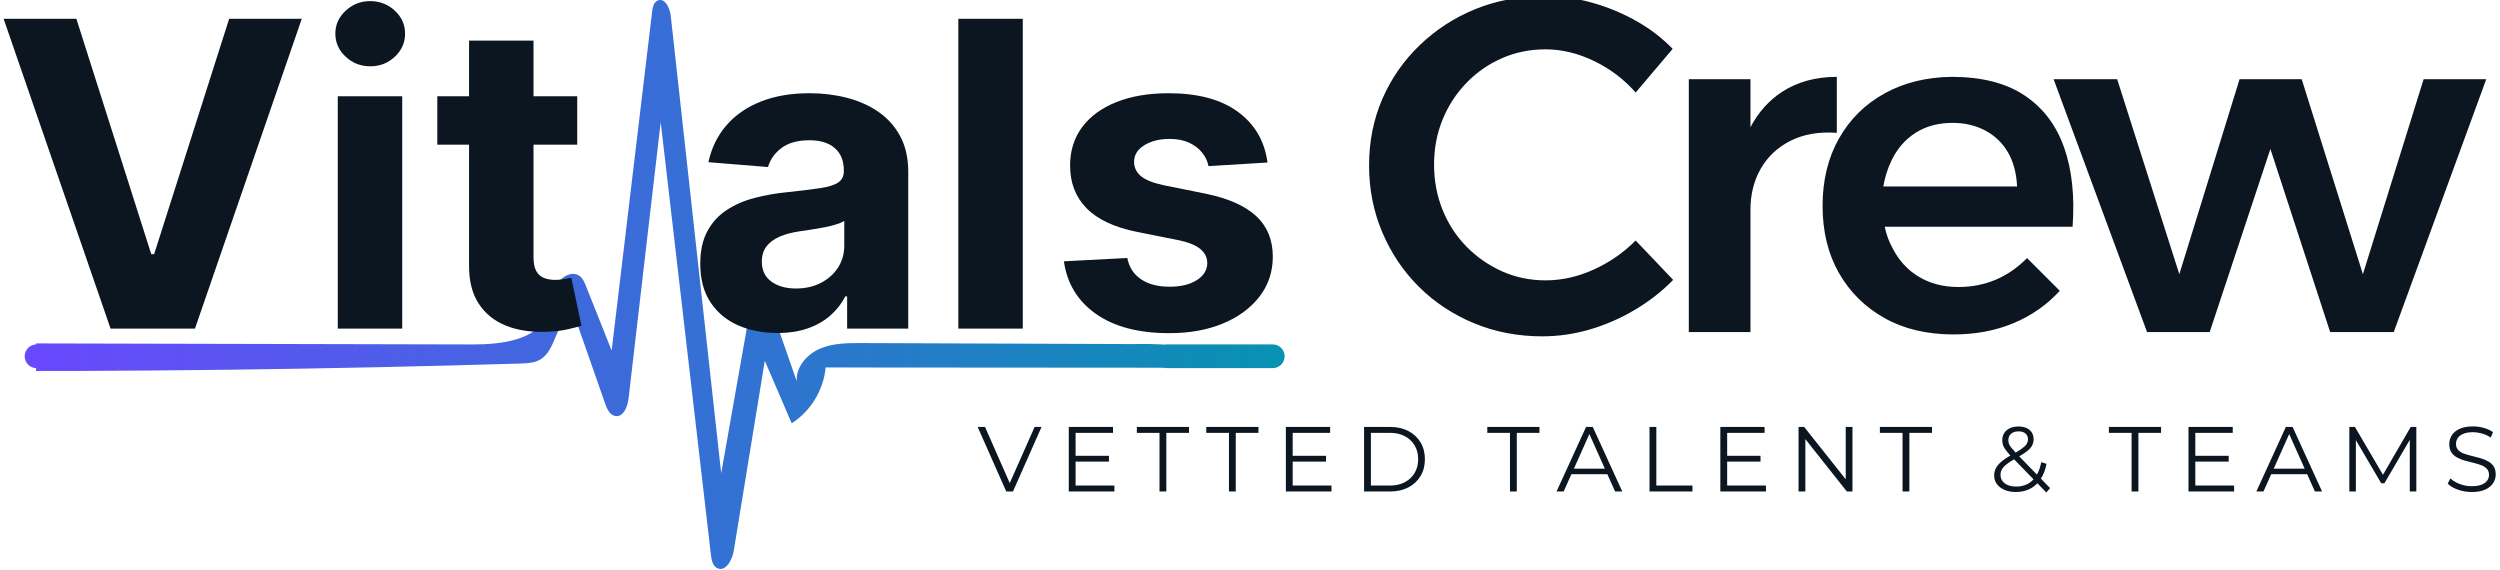
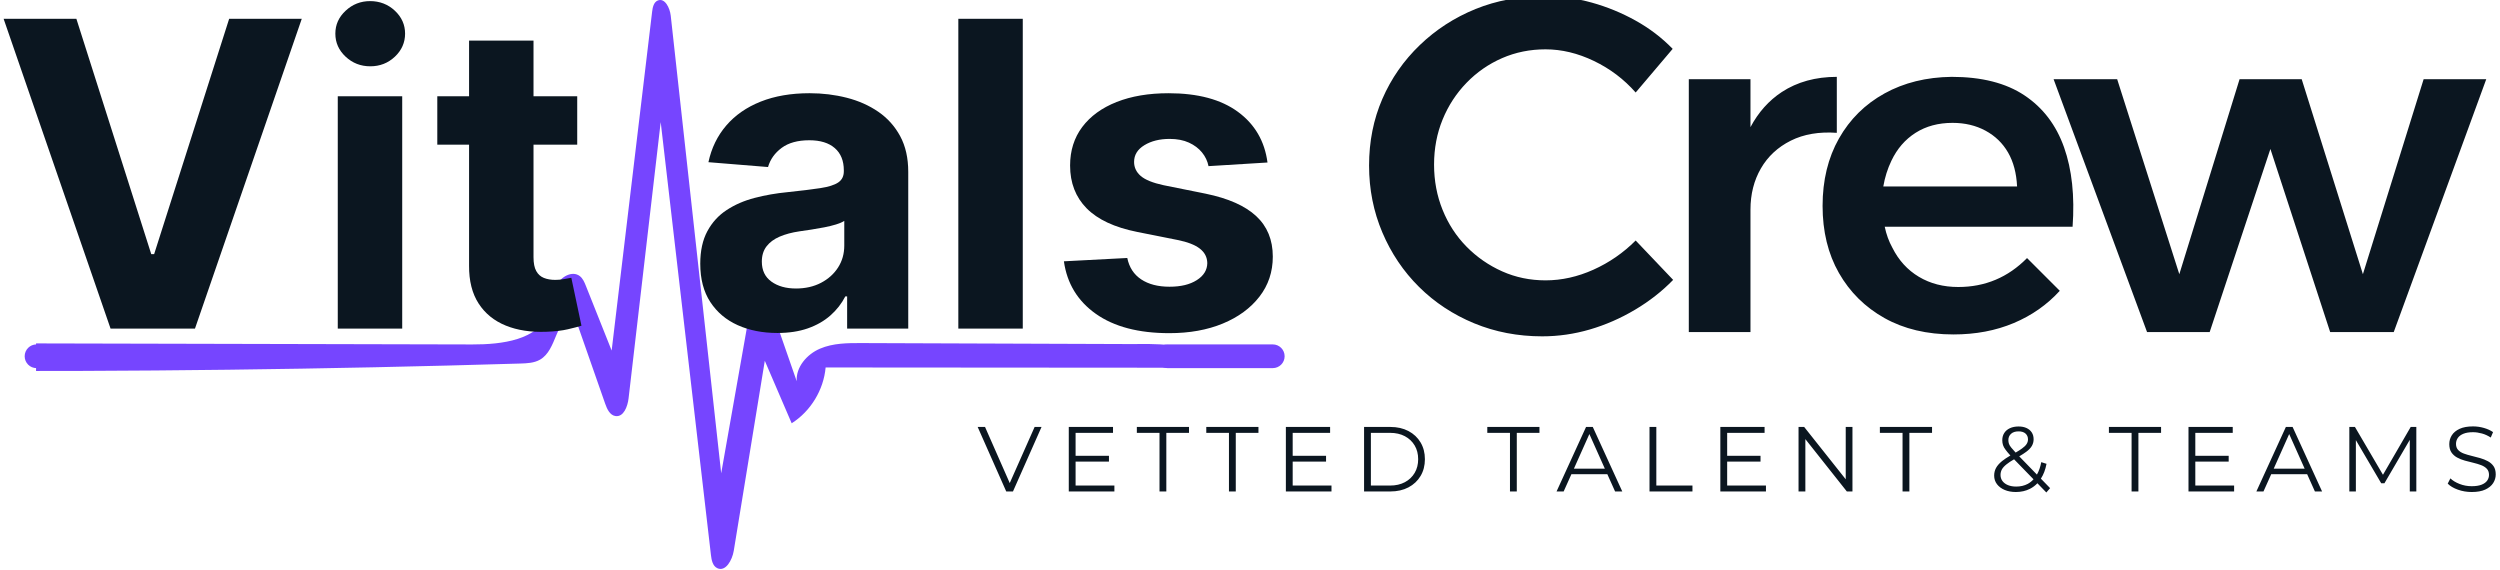
<svg xmlns="http://www.w3.org/2000/svg" viewBox="112 0 2635 600" role="img" aria-label="Vitals Crew">
  <defs>
-     <linearGradient id="pcrewlight" x1="116" y1="0" x2="1454" y2="0" gradientUnits="userSpaceOnUse">
-       <stop offset="0" stop-color="#6C47FF" />
-       <stop offset="1" stop-color="#0891B2" />
-     </linearGradient>
    <clipPath id="pcrewlightc">
      <rect x="150" y="0" width="1454" height="600" />
    </clipPath>
  </defs>
-   <g fill="url(#pcrewlight)">
+   <g fill="#7645FF">
    <path clip-path="url(#pcrewlightc)" d="M982.59,387.31h-.38c-2.1,23.68-15.72,46.07-35.78,58.83-9.44-21.96-18.88-43.92-28.33-65.88-10.91,66.76-21.82,133.52-32.72,200.28-1.59,9.72-8.57,22.56-17.43,18.28-4.8-2.32-6-8.48-6.61-13.77-17.65-152.12-35.31-304.25-52.96-456.37-11.29,97.05-22.57,194.09-33.86,291.14-1.01,8.64-5.21,19.95-13.82,18.7-5.87-.85-8.86-7.35-10.81-12.94-11.14-31.86-22.28-63.71-33.42-95.57-19.31,7.34-17.35,38.67-35.22,49.03-6.21,3.6-13.72,3.91-20.9,4.13-204.98,6.15-410.07,8.7-615.14,7.66-9.38-.05-21.33-2.02-23.46-11.16-2.87-12.32,14.74-17.99,27.39-17.96,186.89.45,373.78.89,560.67,1.34,31.04.07,69.3-4.45,80.74-33.3,3.7-9.35,3.73-19.93,8.12-28.97,4.39-9.04,16.45-15.91,24.42-9.79,3.26,2.51,4.92,6.51,6.44,10.33,9.05,22.72,18.1,45.44,27.15,68.16,14.22-119.07,28.45-238.14,42.67-357.21.54-4.52,1.63-9.83,5.8-11.67,7.54-3.32,12.9,7.72,13.81,15.91,17.73,160.78,35.46,321.57,53.18,482.35,9.88-55.98,19.76-111.97,29.65-167.95,1.19-6.77,3.93-15.07,10.76-15.83,7.15-.79,11.57,7.4,13.94,14.19,8.41,24.18,16.82,48.36,25.24,72.54-.96-14.96,10.75-28.4,24.53-34.31,13.77-5.92,29.26-5.96,44.25-5.9,63.83.24,127.66.47,191.49.71,31.91.12,63.83.25,95.74.35,5.99.02,81.35-2.96,53.95,20.26-5.25,4.45-12.77,4.66-19.65,4.66-119.8-.09-239.61-.18-359.41-.27Z" />
    <rect x="138" y="363" width="40" height="25" rx="12.5" />
    <rect x="1330" y="363" width="136" height="25" rx="12.5" />
  </g>
  <g fill="#0B1620">
    <g transform="translate(-1318 0)">
      <path d="M1510.5,19.81l78.92,248.08h3.03l79.08-248.08h76.53l-112.56,326.53h-88.97l-112.72-326.53h76.69Z" />
      <path d="M1820.29,69.88c-10.1,0-18.76-3.37-25.99-10.12-7.23-6.75-10.84-14.85-10.84-24.31s3.61-17.4,10.84-24.15c7.23-6.75,15.84-10.13,25.83-10.13s18.89,3.38,26.07,10.13c7.17,6.75,10.76,14.8,10.76,24.15s-3.59,17.57-10.76,24.31c-7.17,6.75-15.81,10.12-25.91,10.12ZM1786.01,346.34V101.44h67.92v244.89h-67.92Z" />
      <path d="M2042.86,343.31c-3.41,1.06-8.19,2.31-14.35,3.74-6.17,1.44-13.66,2.31-22.48,2.63-16.37.64-30.69-1.54-42.97-6.53-12.28-5-21.82-12.76-28.62-23.28s-10.15-23.81-10.04-39.86v-127.55h-33.49v-51.02h33.49v-58.67h67.92v58.67h46.07v51.02h-46.07v118.62c0,6.27.95,11.14,2.87,14.59,1.91,3.45,4.59,5.87,8.05,7.25,3.45,1.39,7.46,2.08,12.03,2.08,3.19,0,6.38-.29,9.57-.88,3.19-.58,5.63-1.04,7.33-1.36l10.69,50.55Z" />
    </g>
    <g transform="translate(-1221 0)">
      <path d="M2152.39,350.96c-15.62,0-29.55-2.74-41.77-8.21-12.22-5.47-21.87-13.6-28.94-24.39-7.07-10.79-10.6-24.26-10.6-40.42,0-13.6,2.5-25.03,7.49-34.28,4.99-9.25,11.8-16.69,20.41-22.32,8.61-5.63,18.41-9.89,29.42-12.75,11-2.87,22.56-4.89,34.68-6.06,14.24-1.49,25.72-2.9,34.44-4.23,8.71-1.33,15.04-3.32,18.97-5.98,3.93-2.66,5.9-6.59,5.9-11.8v-.96c0-10.1-3.16-17.91-9.49-23.44-6.33-5.52-15.28-8.29-26.87-8.29-12.22,0-21.95,2.69-29.18,8.05-7.23,5.37-12.01,12.09-14.35,20.17l-62.82-5.1c3.19-14.88,9.46-27.77,18.81-38.66,9.35-10.89,21.44-19.29,36.27-25.19,14.83-5.9,32.02-8.85,51.58-8.85,13.6,0,26.65,1.59,39.14,4.78,12.49,3.19,23.6,8.13,33.32,14.83,9.73,6.7,17.4,15.28,23.04,25.75,5.63,10.47,8.45,22.99,8.45,37.55v165.18h-64.41v-33.96h-1.91c-3.93,7.65-9.19,14.38-15.78,20.17-6.59,5.79-14.51,10.31-23.76,13.55-9.25,3.24-19.93,4.86-32.05,4.86ZM2171.84,304.09c9.99,0,18.81-1.99,26.47-5.98,7.65-3.99,13.66-9.38,18.02-16.18,4.36-6.8,6.54-14.51,6.54-23.12v-25.99c-2.13,1.38-5.02,2.63-8.69,3.75-3.67,1.12-7.79,2.13-12.36,3.03-4.57.9-9.14,1.7-13.71,2.39-4.57.69-8.72,1.3-12.44,1.83-7.97,1.17-14.93,3.03-20.89,5.58-5.95,2.55-10.58,5.98-13.87,10.28-3.3,4.3-4.94,9.65-4.94,16.02,0,9.25,3.37,16.29,10.12,21.13,6.75,4.84,15.33,7.25,25.75,7.25Z" />
      <path d="M2411,19.81v326.53h-67.92V19.81h67.92Z" />
      <path d="M2668.96,171.28l-62.18,3.83c-1.06-5.31-3.35-10.12-6.86-14.43s-8.11-7.76-13.79-10.36c-5.69-2.6-12.46-3.91-20.33-3.91-10.52,0-19.4,2.21-26.63,6.62-7.23,4.41-10.84,10.28-10.84,17.62,0,5.85,2.34,10.79,7.02,14.83,4.68,4.04,12.7,7.28,24.07,9.73l44.32,8.93c23.81,4.89,41.56,12.75,53.25,23.6,11.69,10.84,17.54,25.09,17.54,42.73,0,16.05-4.7,30.13-14.11,42.25-9.41,12.12-22.27,21.55-38.58,28.3-16.32,6.75-35.1,10.13-56.36,10.13-32.42,0-58.22-6.78-77.41-20.33-19.19-13.55-30.43-32.02-33.72-55.4l66.8-3.51c2.02,9.89,6.91,17.41,14.67,22.56,7.76,5.16,17.7,7.73,29.81,7.73s21.5-2.31,28.78-6.94c7.28-4.62,10.97-10.6,11.08-17.94-.11-6.16-2.71-11.24-7.81-15.23-5.1-3.99-12.97-7.04-23.6-9.17l-42.41-8.45c-23.92-4.78-41.69-13.07-53.33-24.87-11.64-11.8-17.46-26.84-17.46-45.12,0-15.73,4.28-29.28,12.83-40.66,8.55-11.37,20.62-20.14,36.19-26.31,15.57-6.16,33.83-9.25,54.77-9.25,30.93,0,55.3,6.54,73.1,19.61,17.8,13.07,28.19,30.88,31.17,53.41Z" />
    </g>
    <path d="M1875 51.50L1836 97.50Q1817.50 76.50 1792 64.25Q1766.50 52 1741 52Q1716.50 52 1695.25 61.25Q1674 70.50 1657.75 87.25Q1641.50 104 1632.50 126Q1623.50 148 1623.50 173.50Q1623.50 199 1632.50 221.25Q1641.50 243.50 1657.75 260Q1674 276.50 1695.25 286Q1716.50 295.50 1741 295.50Q1766.50 295.50 1791.50 284.25Q1816.50 273 1836 253.50L1875.50 295Q1858 313 1835.25 326.50Q1812.50 340 1787.75 347.25Q1763 354.50 1737.50 354.50Q1699 354.50 1665.75 340.75Q1632.50 327 1607.75 302.50Q1583 278 1569 245Q1555 212 1555 174.50Q1555 136.50 1569 104.25Q1583 72 1608.50 47.50Q1634 23 1667.25 9.50Q1700.50-4 1740-4Q1765.50-4 1789.75 2.75Q1814 9.50 1836 21.75Q1858 34 1875 51.50M2048 81L2048 140Q2020 138 1999.50 148.25Q1979 158.50 1968 177.50Q1957 196.50 1957 221L1957 350L1892 350L1892 83.50L1957 83.50L1957 134Q1969.50 110.50 1990 97Q2014.50 81 2048 81M2296.50 239L2098.50 239Q2101 251 2106.50 261Q2116.50 281 2134.50 291.75Q2152.50 302.50 2176 302.50Q2218.50 302.50 2248.50 272L2283 306.50Q2263 328.50 2234.50 340.50Q2206 352.50 2171 352.50Q2129 352.50 2098.25 335.25Q2067.50 318 2050.25 287.75Q2033 257.50 2033 217Q2033 176.50 2050.25 146Q2067.50 115.50 2098.25 98.50Q2129 81.50 2169 81Q2216.50 81 2245.75 100.50Q2275 120 2287.50 155.25Q2300 190.50 2296.50 239M2097 196.50L2238 196.50Q2237 175.50 2228.50 160.75Q2220 146 2204.75 137.75Q2189.50 129.50 2170 129.50Q2147.50 129.50 2131 140Q2114.50 150.50 2105.50 169.50Q2099.50 182 2097 196.50M2375 350L2276.50 83.50L2343.50 83.50L2409 289L2472.50 83.50L2538 83.50L2602.50 289L2666.50 83.50L2732.50 83.50L2635 350L2568 350L2505 157L2441 350" />
    <path d="M1179.67 518L1172.57 518L1142.46 450L1150.23 450L1176.27 509.16L1202.49 450L1209.78 450L1179.67 518M1286.57 518L1238.49 518L1238.49 450L1285.11 450L1285.11 456.22L1245.67 456.22L1245.67 480.41L1280.84 480.41L1280.84 486.53L1245.67 486.53L1245.67 511.78L1286.57 511.78L1286.57 518M1341.31 518L1334.12 518L1334.12 456.22L1310.23 456.22L1310.23 450L1365.21 450L1365.21 456.22L1341.31 456.22L1341.31 518M1414.51 518L1407.32 518L1407.32 456.22L1383.42 456.22L1383.42 450L1438.41 450L1438.41 456.22L1414.51 456.22L1414.51 518M1515.39 518L1467.31 518L1467.31 450L1513.93 450L1513.93 456.22L1474.49 456.22L1474.49 480.41L1509.66 480.41L1509.66 486.53L1474.49 486.53L1474.49 511.78L1515.39 511.78L1515.39 518M1577.42 518L1549.73 518L1549.73 450L1577.42 450Q1588.30 450 1596.51 454.32Q1604.71 458.65 1609.28 466.32Q1613.85 473.99 1613.85 484Q1613.85 494.01 1609.28 501.68Q1604.71 509.35 1596.51 513.68Q1588.30 518 1577.42 518M1556.92 456.22L1556.92 511.78L1577.03 511.78Q1586.06 511.78 1592.72 508.24Q1599.37 504.69 1603.06 498.43Q1606.75 492.16 1606.75 484Q1606.75 475.74 1603.06 469.53Q1599.37 463.31 1592.72 459.76Q1586.06 456.22 1577.03 456.22L1556.92 456.22M1710.70 518L1703.51 518L1703.51 456.22L1679.61 456.22L1679.61 450L1734.59 450L1734.59 456.22L1710.70 456.22L1710.70 518M1760.09 518L1752.61 518L1783.70 450L1790.79 450L1821.88 518L1814.30 518L1806.14 499.83L1768.25 499.83L1760.09 518M1770.88 494.01L1803.52 494.01L1787.20 457.48L1770.88 494.01M1895.85 518L1850.58 518L1850.58 450L1857.77 450L1857.77 511.78L1895.85 511.78L1895.85 518M1973.32 518L1925.24 518L1925.24 450L1971.87 450L1971.87 456.22L1932.43 456.22L1932.43 480.41L1967.59 480.41L1967.59 486.53L1932.43 486.53L1932.43 511.78L1973.32 511.78L1973.32 518M2014.85 518L2007.66 518L2007.66 450L2013.59 450L2057.40 505.18L2057.40 450L2064.49 450L2064.49 518L2058.57 518L2014.85 462.82L2014.85 518M2124.48 518L2117.29 518L2117.29 456.22L2093.39 456.22L2093.39 450L2148.37 450L2148.37 456.22L2124.48 456.22L2124.48 518M2272.81 514.50L2268.83 519.07L2259.41 509.35Q2256.01 512.95 2251.64 515.18Q2245.03 518.58 2236.68 518.58Q2230.07 518.58 2224.92 516.40Q2219.77 514.21 2216.81 510.33Q2213.85 506.44 2213.85 501.29Q2213.85 496.92 2215.79 493.28Q2217.73 489.63 2222.11 486.04Q2225.60 483.22 2230.95 480.11Q2227.84 476.71 2225.99 474.19Q2223.95 471.57 2223.17 469.14Q2222.40 466.71 2222.40 463.99Q2222.40 459.62 2224.49 456.36Q2226.57 453.11 2230.46 451.31Q2234.35 449.51 2239.59 449.51Q2244.35 449.51 2247.90 451.12Q2251.44 452.72 2253.43 455.73Q2255.43 458.74 2255.43 463.02Q2255.43 466.71 2253.63 469.91Q2251.83 473.12 2247.75 476.13Q2244.74 478.37 2240.27 480.99L2258.92 500.22Q2262.03 494.78 2263.49 487.11L2269.03 488.86Q2267.28 498.09 2263.10 504.50L2272.81 514.50M2255.33 505.18L2234.83 484.10Q2229.97 486.91 2227.06 489.25Q2223.47 492.06 2222.01 494.73Q2220.55 497.41 2220.55 500.61Q2220.55 504.30 2222.64 507.07Q2224.73 509.84 2228.47 511.35Q2232.21 512.85 2237.07 512.85Q2243.87 512.85 2249.21 510.03Q2252.61 508.19 2255.33 505.18M2236.48 477.01Q2240.56 474.67 2243.19 472.73Q2246.59 470.30 2248.04 468.02Q2249.50 465.74 2249.50 463.11Q2249.50 459.33 2246.93 456.99Q2244.35 454.66 2239.59 454.66Q2234.44 454.66 2231.63 457.24Q2228.81 459.81 2228.81 463.89Q2228.81 465.93 2229.44 467.78Q2230.07 469.62 2231.92 471.86Q2233.57 473.90 2236.48 477.01M2365.88 518L2358.69 518L2358.69 456.22L2334.79 456.22L2334.79 450L2389.77 450L2389.77 456.22L2365.88 456.22L2365.88 518M2466.76 518L2418.67 518L2418.67 450L2465.30 450L2465.30 456.22L2425.86 456.22L2425.86 480.41L2461.03 480.41L2461.03 486.53L2425.86 486.53L2425.86 511.78L2466.76 511.78L2466.76 518M2497.70 518L2490.22 518L2521.31 450L2528.40 450L2559.48 518L2551.91 518L2543.75 499.83L2505.86 499.83L2497.70 518M2508.48 494.01L2541.12 494.01L2524.80 457.48L2508.48 494.01M2595.09 518L2588.19 518L2588.19 450L2594.11 450L2623.65 500.42L2652.89 450L2658.81 450L2658.81 518L2651.91 518L2651.91 463.60L2625.20 509.35L2621.80 509.35L2595.09 463.89L2595.09 518M2717.15 518.58Q2709.57 518.58 2702.62 516.11Q2695.68 513.63 2691.89 509.74L2694.71 504.21Q2698.30 507.70 2704.37 510.08Q2710.44 512.46 2717.15 512.46Q2723.56 512.46 2727.59 510.86Q2731.62 509.26 2733.51 506.54Q2735.41 503.82 2735.41 500.51Q2735.41 496.53 2733.13 494.10Q2730.84 491.67 2727.15 490.27Q2723.46 488.86 2718.99 487.79Q2714.52 486.72 2710.05 485.51Q2705.59 484.29 2701.85 482.25Q2698.11 480.21 2695.82 476.86Q2693.54 473.51 2693.54 468.07Q2693.54 463.02 2696.21 458.79Q2698.88 454.57 2704.42 451.99Q2709.96 449.42 2718.60 449.42Q2724.33 449.42 2729.97 451.02Q2735.60 452.62 2739.68 455.44L2737.25 461.17Q2732.88 458.26 2727.98 456.90Q2723.07 455.54 2718.51 455.54Q2712.39 455.54 2708.40 457.19Q2704.42 458.84 2702.53 461.61Q2700.63 464.38 2700.63 467.87Q2700.63 471.86 2702.91 474.29Q2705.20 476.71 2708.94 478.07Q2712.68 479.43 2717.15 480.50Q2721.61 481.57 2726.03 482.83Q2730.45 484.10 2734.19 486.09Q2737.93 488.08 2740.22 491.38Q2742.50 494.69 2742.50 500.03Q2742.50 504.98 2739.78 509.21Q2737.06 513.43 2731.47 516.01Q2725.89 518.58 2717.15 518.58" />
  </g>
</svg>
